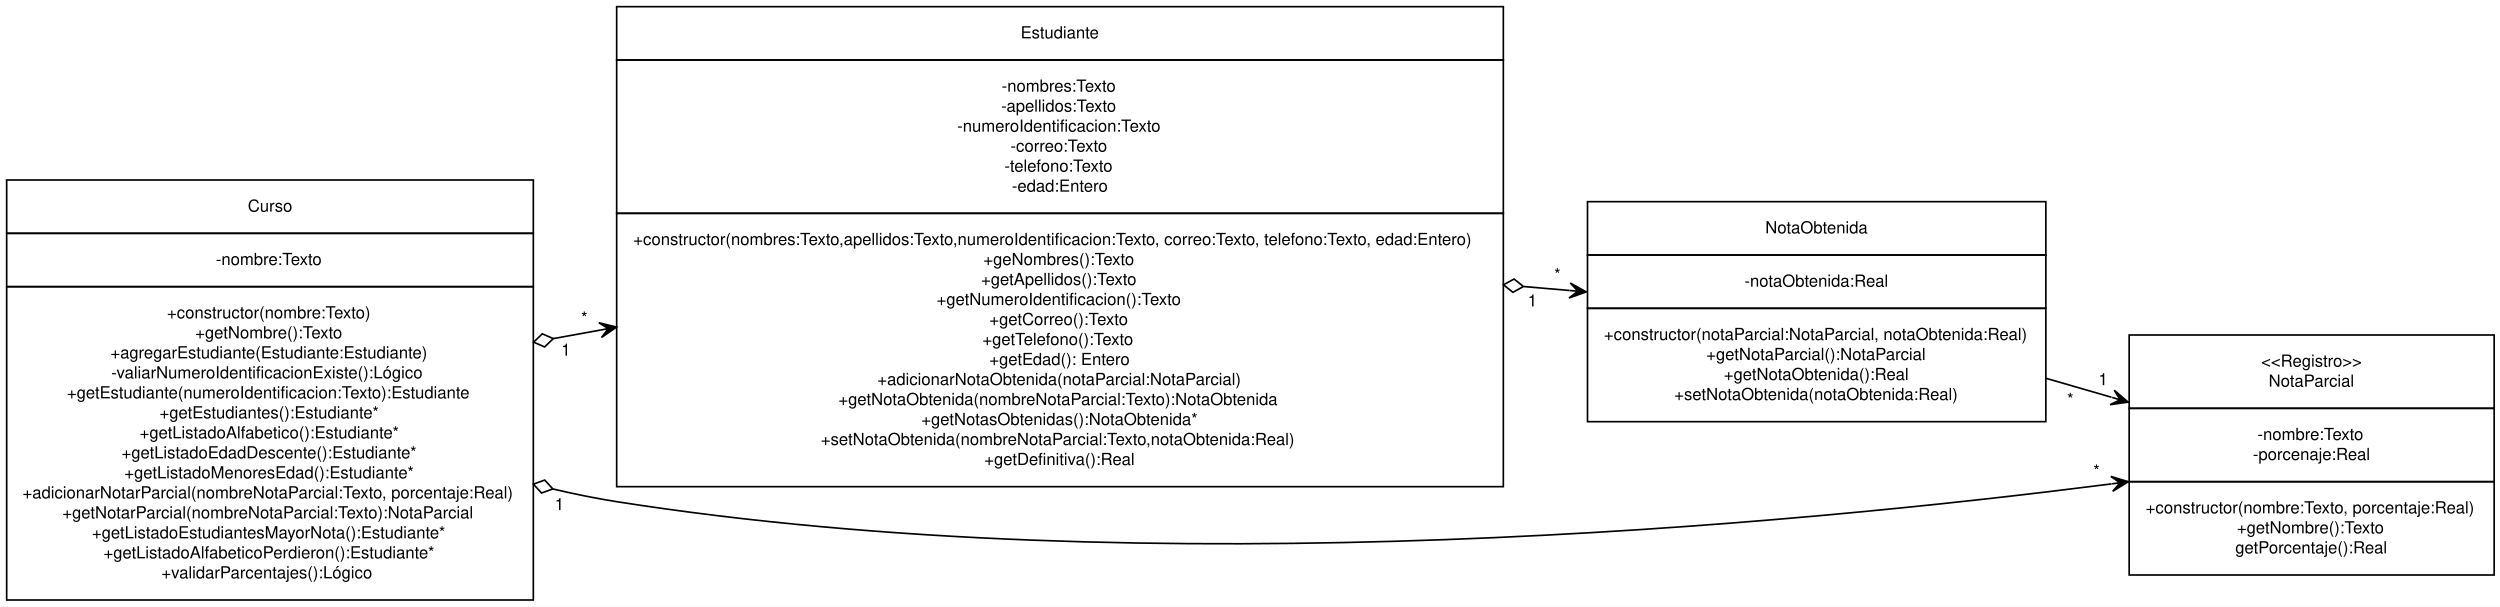
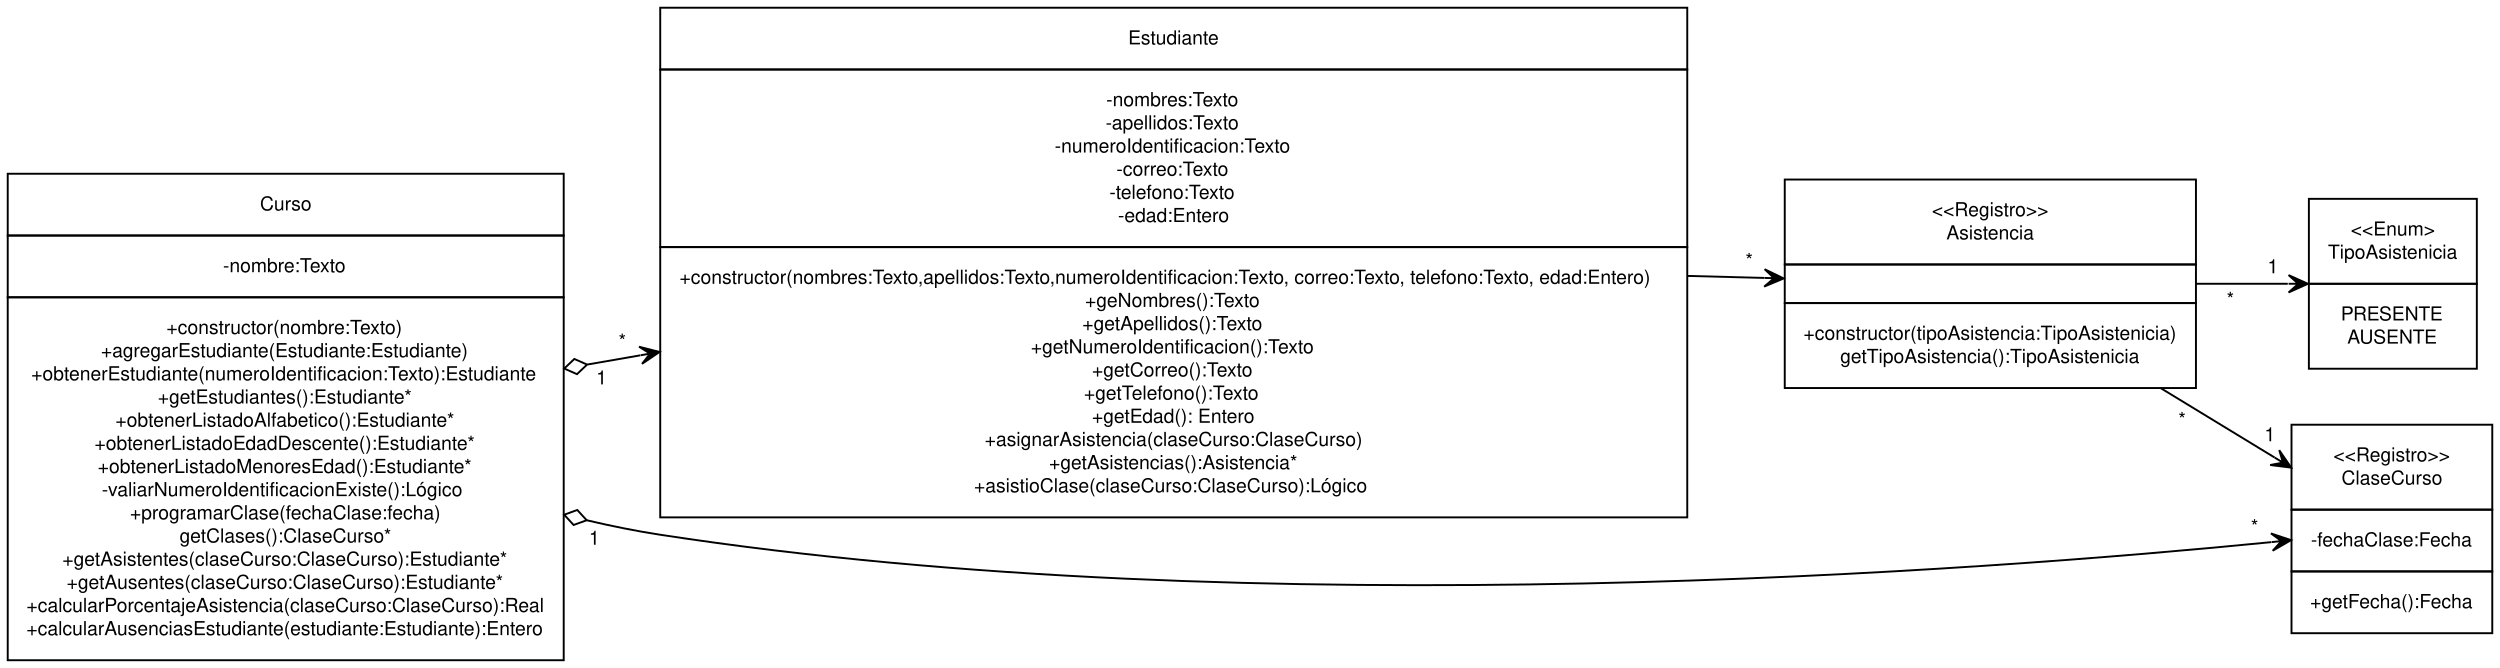
- <svg xmlns="http://www.w3.org/2000/svg" width="1500pt" height="364pt" viewBox="0.00 0.00 1500.00 364.00">
-   <g id="graph0" class="graph" transform="scale(1 1) rotate(0) translate(4 360)">
-     <polygon fill="#ffffff" stroke="transparent" points="-4,4 -4,-360 1496,-360 1496,4 -4,4" />
+ <svg xmlns="http://www.w3.org/2000/svg" width="1295pt" height="346pt" viewBox="0.00 0.00 1295.00 346.00">
+   <g id="graph0" class="graph" transform="scale(1 1) rotate(0) translate(4 342)">
+     <polygon fill="#ffffff" stroke="transparent" points="-4,4 -4,-342 1291,-342 1291,4 -4,4" />
    <g id="node1" class="node">
-       <polygon fill="none" stroke="#000000" points="0,-220 0,-252 316,-252 316,-220 0,-220" />
-       <text text-anchor="start" x="144.667" y="-233" font-family="Helvetica,sans-Serif" font-size="10.00" fill="#000000">Curso</text>
-       <polygon fill="none" stroke="#000000" points="0,-188 0,-220 316,-220 316,-188 0,-188" />
-       <text text-anchor="start" x="125.496" y="-201" font-family="Helvetica,sans-Serif" font-size="10.00" fill="#000000">-nombre:Texto</text>
-       <polygon fill="none" stroke="#000000" points="0,0 0,-188 316,-188 316,0 0,0" />
-       <text text-anchor="start" x="96.186" y="-169" font-family="Helvetica,sans-Serif" font-size="10.00" fill="#000000">+constructor(nombre:Texto)</text>
-       <text text-anchor="start" x="113.133" y="-157" font-family="Helvetica,sans-Serif" font-size="10.00" fill="#000000">+getNombre():Texto</text>
-       <text text-anchor="start" x="62.274" y="-145" font-family="Helvetica,sans-Serif" font-size="10.00" fill="#000000">+agregarEstudiante(Estudiante:Estudiante)</text>
-       <text text-anchor="start" x="62.718" y="-133" font-family="Helvetica,sans-Serif" font-size="10.00" fill="#000000">-valiarNumeroIdentificacionExiste():Lógico</text>
-       <text text-anchor="start" x="36.159" y="-121" font-family="Helvetica,sans-Serif" font-size="10.00" fill="#000000">+getEstudiante(numeroIdentificacion:Texto):Estudiante</text>
-       <text text-anchor="start" x="91.728" y="-109" font-family="Helvetica,sans-Serif" font-size="10.00" fill="#000000">+getEstudiantes():Estudiante*</text>
-       <text text-anchor="start" x="79.781" y="-97" font-family="Helvetica,sans-Serif" font-size="10.00" fill="#000000">+getListadoAlfabetico():Estudiante*</text>
-       <text text-anchor="start" x="68.942" y="-85" font-family="Helvetica,sans-Serif" font-size="10.00" fill="#000000">+getListadoEdadDescente():Estudiante*</text>
-       <text text-anchor="start" x="70.612" y="-73" font-family="Helvetica,sans-Serif" font-size="10.00" fill="#000000">+getListadoMenoresEdad():Estudiante*</text>
-       <text text-anchor="start" x="9.509" y="-61" font-family="Helvetica,sans-Serif" font-size="10.00" fill="#000000">+adicionarNotarParcial(nombreNotaParcial:Texto, porcentaje:Real)</text>
-       <text text-anchor="start" x="33.404" y="-49" font-family="Helvetica,sans-Serif" font-size="10.00" fill="#000000">+getNotarParcial(nombreNotaParcial:Texto):NotaParcial</text>
-       <text text-anchor="start" x="51.165" y="-37" font-family="Helvetica,sans-Serif" font-size="10.00" fill="#000000">+getListadoEstudiantesMayorNota():Estudiante*</text>
-       <text text-anchor="start" x="58.111" y="-25" font-family="Helvetica,sans-Serif" font-size="10.00" fill="#000000">+getListadoAlfabeticoPerdieron():Estudiante*</text>
-       <text text-anchor="start" x="92.853" y="-13" font-family="Helvetica,sans-Serif" font-size="10.00" fill="#000000">+validarParcentajes():Lógico</text>
+       <polygon fill="none" stroke="#000000" points="0,-220 0,-252 288,-252 288,-220 0,-220" />
+       <text text-anchor="start" x="130.667" y="-233" font-family="Helvetica,sans-Serif" font-size="10.00" fill="#000000">Curso</text>
+       <polygon fill="none" stroke="#000000" points="0,-188 0,-220 288,-220 288,-188 0,-188" />
+       <text text-anchor="start" x="111.496" y="-201" font-family="Helvetica,sans-Serif" font-size="10.00" fill="#000000">-nombre:Texto</text>
+       <polygon fill="none" stroke="#000000" points="0,0 0,-188 288,-188 288,0 0,0" />
+       <text text-anchor="start" x="82.186" y="-169" font-family="Helvetica,sans-Serif" font-size="10.00" fill="#000000">+constructor(nombre:Texto)</text>
+       <text text-anchor="start" x="48.274" y="-157" font-family="Helvetica,sans-Serif" font-size="10.00" fill="#000000">+agregarEstudiante(Estudiante:Estudiante)</text>
+       <text text-anchor="start" x="12.156" y="-145" font-family="Helvetica,sans-Serif" font-size="10.00" fill="#000000">+obtenerEstudiante(numeroIdentificacion:Texto):Estudiante</text>
+       <text text-anchor="start" x="77.728" y="-133" font-family="Helvetica,sans-Serif" font-size="10.00" fill="#000000">+getEstudiantes():Estudiante*</text>
+       <text text-anchor="start" x="55.778" y="-121" font-family="Helvetica,sans-Serif" font-size="10.00" fill="#000000">+obtenerListadoAlfabetico():Estudiante*</text>
+       <text text-anchor="start" x="44.938" y="-109" font-family="Helvetica,sans-Serif" font-size="10.00" fill="#000000">+obtenerListadoEdadDescente():Estudiante*</text>
+       <text text-anchor="start" x="46.608" y="-97" font-family="Helvetica,sans-Serif" font-size="10.00" fill="#000000">+obtenerListadoMenoresEdad():Estudiante*</text>
+       <text text-anchor="start" x="48.718" y="-85" font-family="Helvetica,sans-Serif" font-size="10.00" fill="#000000">-valiarNumeroIdentificacionExiste():Lógico</text>
+       <text text-anchor="start" x="63.294" y="-73" font-family="Helvetica,sans-Serif" font-size="10.00" fill="#000000">+programarClase(fechaClase:fecha)</text>
+       <text text-anchor="start" x="88.999" y="-61" font-family="Helvetica,sans-Serif" font-size="10.00" fill="#000000">getClases():ClaseCurso*</text>
+       <text text-anchor="start" x="28.285" y="-49" font-family="Helvetica,sans-Serif" font-size="10.00" fill="#000000">+getAsistentes(claseCurso:ClaseCurso):Estudiante*</text>
+       <text text-anchor="start" x="30.505" y="-37" font-family="Helvetica,sans-Serif" font-size="10.00" fill="#000000">+getAusentes(claseCurso:ClaseCurso):Estudiante*</text>
+       <text text-anchor="start" x="9.683" y="-25" font-family="Helvetica,sans-Serif" font-size="10.00" fill="#000000">+calcularPorcentajeAsistencia(claseCurso:ClaseCurso):Real</text>
+       <text text-anchor="start" x="9.655" y="-13" font-family="Helvetica,sans-Serif" font-size="10.00" fill="#000000">+calcularAusenciasEstudiante(estudiante:Estudiante):Entero</text>
    </g>
    <g id="node2" class="node">
-       <polygon fill="none" stroke="#000000" points="366,-324 366,-356 898,-356 898,-324 366,-324" />
-       <text text-anchor="start" x="608.38" y="-337" font-family="Helvetica,sans-Serif" font-size="10.00" fill="#000000">Estudiante</text>
-       <polygon fill="none" stroke="#000000" points="366,-232 366,-324 898,-324 898,-232 366,-232" />
-       <text text-anchor="start" x="596.996" y="-305" font-family="Helvetica,sans-Serif" font-size="10.00" fill="#000000">-nombres:Texto</text>
-       <text text-anchor="start" x="596.717" y="-293" font-family="Helvetica,sans-Serif" font-size="10.00" fill="#000000">-apellidos:Texto</text>
-       <text text-anchor="start" x="570.322" y="-281" font-family="Helvetica,sans-Serif" font-size="10.00" fill="#000000">-numeroIdentificacion:Texto</text>
-       <text text-anchor="start" x="602.275" y="-269" font-family="Helvetica,sans-Serif" font-size="10.00" fill="#000000">-correo:Texto</text>
-       <text text-anchor="start" x="598.657" y="-257" font-family="Helvetica,sans-Serif" font-size="10.00" fill="#000000">-telefono:Texto</text>
-       <text text-anchor="start" x="603.101" y="-245" font-family="Helvetica,sans-Serif" font-size="10.00" fill="#000000">-edad:Entero</text>
-       <polygon fill="none" stroke="#000000" points="366,-68 366,-232 898,-232 898,-68 366,-68" />
-       <text text-anchor="start" x="375.965" y="-213" font-family="Helvetica,sans-Serif" font-size="10.00" fill="#000000">+constructor(nombres:Texto,apellidos:Texto,numeroIdentificacion:Texto, correo:Texto, telefono:Texto, edad:Entero)</text>
-       <text text-anchor="start" x="586.023" y="-201" font-family="Helvetica,sans-Serif" font-size="10.00" fill="#000000">+geNombres():Texto</text>
-       <text text-anchor="start" x="584.63" y="-189" font-family="Helvetica,sans-Serif" font-size="10.00" fill="#000000">+getApellidos():Texto</text>
-       <text text-anchor="start" x="557.96" y="-177" font-family="Helvetica,sans-Serif" font-size="10.00" fill="#000000">+getNumeroIdentificacion():Texto</text>
-       <text text-anchor="start" x="589.634" y="-165" font-family="Helvetica,sans-Serif" font-size="10.00" fill="#000000">+getCorreo():Texto</text>
-       <text text-anchor="start" x="585.46" y="-153" font-family="Helvetica,sans-Serif" font-size="10.00" fill="#000000">+getTelefono():Texto</text>
-       <text text-anchor="start" x="589.624" y="-141" font-family="Helvetica,sans-Serif" font-size="10.00" fill="#000000">+getEdad(): Entero</text>
-       <text text-anchor="start" x="522.397" y="-129" font-family="Helvetica,sans-Serif" font-size="10.00" fill="#000000">+adicionarNotaObtenida(notaParcial:NotaParcial)</text>
-       <text text-anchor="start" x="499.051" y="-117" font-family="Helvetica,sans-Serif" font-size="10.00" fill="#000000">+getNotaObtenida(nombreNotaParcial:Texto):NotaObtenida</text>
-       <text text-anchor="start" x="548.781" y="-105" font-family="Helvetica,sans-Serif" font-size="10.00" fill="#000000">+getNotasObtenidas():NotaObtenida*</text>
-       <text text-anchor="start" x="488.493" y="-93" font-family="Helvetica,sans-Serif" font-size="10.00" fill="#000000">+setNotaObtenida(nombreNotaParcial:Texto,notaObtenida:Real)</text>
-       <text text-anchor="start" x="586.58" y="-81" font-family="Helvetica,sans-Serif" font-size="10.00" fill="#000000">+getDefinitiva():Real</text>
+       <polygon fill="none" stroke="#000000" points="338,-306 338,-338 870,-338 870,-306 338,-306" />
+       <text text-anchor="start" x="580.38" y="-319" font-family="Helvetica,sans-Serif" font-size="10.00" fill="#000000">Estudiante</text>
+       <polygon fill="none" stroke="#000000" points="338,-214 338,-306 870,-306 870,-214 338,-214" />
+       <text text-anchor="start" x="568.996" y="-287" font-family="Helvetica,sans-Serif" font-size="10.00" fill="#000000">-nombres:Texto</text>
+       <text text-anchor="start" x="568.717" y="-275" font-family="Helvetica,sans-Serif" font-size="10.00" fill="#000000">-apellidos:Texto</text>
+       <text text-anchor="start" x="542.322" y="-263" font-family="Helvetica,sans-Serif" font-size="10.00" fill="#000000">-numeroIdentificacion:Texto</text>
+       <text text-anchor="start" x="574.275" y="-251" font-family="Helvetica,sans-Serif" font-size="10.00" fill="#000000">-correo:Texto</text>
+       <text text-anchor="start" x="570.657" y="-239" font-family="Helvetica,sans-Serif" font-size="10.00" fill="#000000">-telefono:Texto</text>
+       <text text-anchor="start" x="575.101" y="-227" font-family="Helvetica,sans-Serif" font-size="10.00" fill="#000000">-edad:Entero</text>
+       <polygon fill="none" stroke="#000000" points="338,-74 338,-214 870,-214 870,-74 338,-74" />
+       <text text-anchor="start" x="347.965" y="-195" font-family="Helvetica,sans-Serif" font-size="10.00" fill="#000000">+constructor(nombres:Texto,apellidos:Texto,numeroIdentificacion:Texto, correo:Texto, telefono:Texto, edad:Entero)</text>
+       <text text-anchor="start" x="558.023" y="-183" font-family="Helvetica,sans-Serif" font-size="10.00" fill="#000000">+geNombres():Texto</text>
+       <text text-anchor="start" x="556.63" y="-171" font-family="Helvetica,sans-Serif" font-size="10.00" fill="#000000">+getApellidos():Texto</text>
+       <text text-anchor="start" x="529.96" y="-159" font-family="Helvetica,sans-Serif" font-size="10.00" fill="#000000">+getNumeroIdentificacion():Texto</text>
+       <text text-anchor="start" x="561.634" y="-147" font-family="Helvetica,sans-Serif" font-size="10.00" fill="#000000">+getCorreo():Texto</text>
+       <text text-anchor="start" x="557.46" y="-135" font-family="Helvetica,sans-Serif" font-size="10.00" fill="#000000">+getTelefono():Texto</text>
+       <text text-anchor="start" x="561.624" y="-123" font-family="Helvetica,sans-Serif" font-size="10.00" fill="#000000">+getEdad(): Entero</text>
+       <text text-anchor="start" x="506.076" y="-111" font-family="Helvetica,sans-Serif" font-size="10.00" fill="#000000">+asignarAsistencia(claseCurso:ClaseCurso)</text>
+       <text text-anchor="start" x="539.406" y="-99" font-family="Helvetica,sans-Serif" font-size="10.00" fill="#000000">+getAsistencias():Asistencia*</text>
+       <text text-anchor="start" x="500.522" y="-87" font-family="Helvetica,sans-Serif" font-size="10.00" fill="#000000">+asistioClase(claseCurso:ClaseCurso):Lógico</text>
    </g>
    <g id="edge1" class="edge">
-       <path fill="none" stroke="#000000" d="M327.993,-156.843C337.217,-158.516 346.588,-160.216 356.045,-161.932" />
-       <polygon fill="none" stroke="#000000" points="327.972,-156.839 321.354,-159.703 316.165,-154.696 322.782,-151.832 327.972,-156.839" />
-       <polygon fill="#000000" stroke="#000000" points="365.928,-163.725 355.285,-166.368 361.008,-162.833 356.088,-161.94 356.088,-161.94 356.088,-161.94 361.008,-162.833 356.892,-157.512 365.928,-163.725 365.928,-163.725" />
-       <text text-anchor="middle" x="346.584" y="-165.806" font-family="Helvetica,sans-Serif" font-size="10.00" fill="#000000">*</text>
-       <text text-anchor="middle" x="335.509" y="-146.616" font-family="Helvetica,sans-Serif" font-size="10.00" fill="#000000">1</text>
+       <path fill="none" stroke="#000000" d="M300.355,-153.192C309.298,-154.748 318.408,-156.332 327.621,-157.934" />
+       <polygon fill="none" stroke="#000000" points="300.107,-153.149 293.511,-156.062 288.285,-151.093 294.881,-148.18 300.107,-153.149" />
+       <polygon fill="#000000" stroke="#000000" points="337.656,-159.679 327.033,-162.399 332.73,-158.822 327.804,-157.966 327.804,-157.966 327.804,-157.966 332.73,-158.822 328.575,-153.532 337.656,-159.679 337.656,-159.679" />
+       <text text-anchor="middle" x="318.349" y="-161.901" font-family="Helvetica,sans-Serif" font-size="10.00" fill="#000000">*</text>
+       <text text-anchor="middle" x="307.591" y="-142.871" font-family="Helvetica,sans-Serif" font-size="10.00" fill="#000000">1</text>
    </g>
    <g id="node3" class="node">
-       <polygon fill="none" stroke="#000000" points="1273.5,-115 1273.5,-159 1492.5,-159 1492.5,-115 1273.5,-115" />
-       <text text-anchor="start" x="1352.71" y="-140" font-family="Helvetica,sans-Serif" font-size="10.00" fill="#000000">&lt;&lt;Registro&gt;&gt;</text>
-       <text text-anchor="start" x="1357.165" y="-128" font-family="Helvetica,sans-Serif" font-size="10.00" fill="#000000">NotaParcial</text>
-       <polygon fill="none" stroke="#000000" points="1273.5,-71 1273.5,-115 1492.5,-115 1492.5,-71 1273.5,-71" />
-       <text text-anchor="start" x="1350.496" y="-96" font-family="Helvetica,sans-Serif" font-size="10.00" fill="#000000">-nombre:Texto</text>
-       <text text-anchor="start" x="1347.717" y="-84" font-family="Helvetica,sans-Serif" font-size="10.00" fill="#000000">-porcenaje:Real</text>
-       <polygon fill="none" stroke="#000000" points="1273.5,-15 1273.5,-71 1492.5,-71 1492.5,-15 1273.5,-15" />
-       <text text-anchor="start" x="1283.399" y="-52" font-family="Helvetica,sans-Serif" font-size="10.00" fill="#000000">+constructor(nombre:Texto, porcentaje:Real)</text>
-       <text text-anchor="start" x="1338.133" y="-40" font-family="Helvetica,sans-Serif" font-size="10.00" fill="#000000">+getNombre():Texto</text>
-       <text text-anchor="start" x="1337.159" y="-28" font-family="Helvetica,sans-Serif" font-size="10.00" fill="#000000">getPorcentaje():Real</text>
+       <polygon fill="none" stroke="#000000" points="1183,-78 1183,-122 1287,-122 1287,-78 1183,-78" />
+       <text text-anchor="start" x="1204.71" y="-103" font-family="Helvetica,sans-Serif" font-size="10.00" fill="#000000">&lt;&lt;Registro&gt;&gt;</text>
+       <text text-anchor="start" x="1208.889" y="-91" font-family="Helvetica,sans-Serif" font-size="10.00" fill="#000000">ClaseCurso</text>
+       <polygon fill="none" stroke="#000000" points="1183,-46 1183,-78 1287,-78 1287,-46 1183,-46" />
+       <text text-anchor="start" x="1193.047" y="-59" font-family="Helvetica,sans-Serif" font-size="10.00" fill="#000000">-fechaClase:Fecha</text>
+       <polygon fill="none" stroke="#000000" points="1183,-14 1183,-46 1287,-46 1287,-14 1183,-14" />
+       <text text-anchor="start" x="1192.628" y="-27" font-family="Helvetica,sans-Serif" font-size="10.00" fill="#000000">+getFecha():Fecha</text>
    </g>
    <g id="edge2" class="edge">
-       <path fill="none" stroke="#000000" d="M327.798,-66.61C340.616,-63.575 353.446,-60.972 366,-59 687.045,-8.569 1071.974,-45.142 1262.914,-69.672" />
-       <polygon fill="none" stroke="#000000" points="327.688,-66.637 322.821,-71.959 316.037,-69.513 320.904,-64.192 327.688,-66.637" />
-       <polygon fill="#000000" stroke="#000000" points="1272.975,-70.976 1262.479,-74.153 1268.016,-70.333 1263.058,-69.69 1263.058,-69.69 1263.058,-69.69 1268.016,-70.333 1263.637,-65.228 1272.975,-70.976 1272.975,-70.976" />
-       <text text-anchor="middle" x="1253.912" y="-74.028" font-family="Helvetica,sans-Serif" font-size="10.00" fill="#000000">*</text>
-       <text text-anchor="middle" x="331.61" y="-53.963" font-family="Helvetica,sans-Serif" font-size="10.00" fill="#000000">1</text>
+       <path fill="none" stroke="#000000" d="M299.957,-72.5C312.719,-69.491 325.509,-66.918 338,-65 648.221,-17.377 1025.933,-46.597 1172.602,-61.184" />
+       <polygon fill="none" stroke="#000000" points="299.906,-72.513 295.036,-77.83 288.254,-75.38 293.124,-70.062 299.906,-72.513" />
+       <polygon fill="#000000" stroke="#000000" points="1182.759,-62.208 1172.358,-65.683 1177.784,-61.707 1172.81,-61.205 1172.81,-61.205 1172.81,-61.205 1177.784,-61.707 1173.261,-56.728 1182.759,-62.208 1182.759,-62.208" />
+       <text text-anchor="middle" x="1163.877" y="-65.8" font-family="Helvetica,sans-Serif" font-size="10.00" fill="#000000">*</text>
+       <text text-anchor="middle" x="303.836" y="-59.841" font-family="Helvetica,sans-Serif" font-size="10.00" fill="#000000">1</text>
    </g>
    <g id="node4" class="node">
-       <polygon fill="none" stroke="#000000" points="948.5,-207 948.5,-239 1223.5,-239 1223.5,-207 948.5,-207" />
-       <text text-anchor="start" x="1055.156" y="-220" font-family="Helvetica,sans-Serif" font-size="10.00" fill="#000000">NotaObtenida</text>
-       <polygon fill="none" stroke="#000000" points="948.5,-175 948.5,-207 1223.5,-207 1223.5,-175 948.5,-175" />
-       <text text-anchor="start" x="1042.654" y="-188" font-family="Helvetica,sans-Serif" font-size="10.00" fill="#000000">-notaObtenida:Real</text>
-       <polygon fill="none" stroke="#000000" points="948.5,-107 948.5,-175 1223.5,-175 1223.5,-107 948.5,-107" />
-       <text text-anchor="start" x="958.336" y="-156" font-family="Helvetica,sans-Serif" font-size="10.00" fill="#000000">+constructor(notaParcial:NotaParcial, notaObtenida:Real)</text>
-       <text text-anchor="start" x="1019.744" y="-144" font-family="Helvetica,sans-Serif" font-size="10.00" fill="#000000">+getNotaParcial():NotaParcial</text>
-       <text text-anchor="start" x="1030.292" y="-132" font-family="Helvetica,sans-Serif" font-size="10.00" fill="#000000">+getNotaObtenida():Real</text>
-       <text text-anchor="start" x="1000.557" y="-120" font-family="Helvetica,sans-Serif" font-size="10.00" fill="#000000">+setNotaObtenida(notaObtenida:Real)</text>
+       <polygon fill="none" stroke="#000000" points="920.5,-205 920.5,-249 1133.5,-249 1133.5,-205 920.5,-205" />
+       <text text-anchor="start" x="996.711" y="-230" font-family="Helvetica,sans-Serif" font-size="10.00" fill="#000000">&lt;&lt;Registro&gt;&gt;</text>
+       <text text-anchor="start" x="1004.218" y="-218" font-family="Helvetica,sans-Serif" font-size="10.00" fill="#000000">Asistencia</text>
+       <polygon fill="none" stroke="#000000" points="920.5,-185 920.5,-205 1133.5,-205 1133.5,-185 920.5,-185" />
+       <polygon fill="none" stroke="#000000" points="920.5,-141 920.5,-185 1133.5,-185 1133.5,-141 920.5,-141" />
+       <text text-anchor="start" x="930.183" y="-166" font-family="Helvetica,sans-Serif" font-size="10.00" fill="#000000">+constructor(tipoAsistencia:TipoAsistenicia)</text>
+       <text text-anchor="start" x="949.215" y="-154" font-family="Helvetica,sans-Serif" font-size="10.00" fill="#000000">getTipoAsistencia():TipoAsistenicia</text>
    </g>
    <g id="edge3" class="edge">
-       <path fill="none" stroke="#000000" d="M910.383,-188.06C919.643,-187.263 928.782,-186.477 937.734,-185.708" />
-       <polygon fill="none" stroke="#000000" points="910.054,-188.088 904.419,-192.587 898.098,-189.116 903.734,-184.617 910.054,-188.088" />
-       <polygon fill="#000000" stroke="#000000" points="947.757,-184.846 938.179,-190.186 942.775,-185.274 937.793,-185.702 937.793,-185.702 937.793,-185.702 942.775,-185.274 937.408,-181.219 947.757,-184.846 947.757,-184.846" />
-       <text text-anchor="middle" x="930.421" y="-191.82" font-family="Helvetica,sans-Serif" font-size="10.00" fill="#000000">*</text>
-       <text text-anchor="middle" x="915.434" y="-176.142" font-family="Helvetica,sans-Serif" font-size="10.00" fill="#000000">1</text>
+       <path fill="none" stroke="#000000" d="M870.077,-199.073C883.75,-198.717 897.095,-198.369 909.858,-198.037" />
+       <polygon fill="#000000" stroke="#000000" points="919.965,-197.774 910.085,-202.532 914.966,-197.904 909.968,-198.034 909.968,-198.034 909.968,-198.034 914.966,-197.904 909.851,-193.536 919.965,-197.774 919.965,-197.774" />
+       <text text-anchor="middle" x="902.065" y="-203.695" font-family="Helvetica,sans-Serif" font-size="10.00" fill="#000000">*</text>
    </g>
    <g id="edge4" class="edge">
-       <path fill="none" stroke="#000000" d="M1223.132,-133.147C1236.433,-129.296 1249.851,-125.41 1262.955,-121.616" />
-       <polygon fill="#000000" stroke="#000000" points="1272.908,-118.734 1264.555,-125.838 1268.106,-120.124 1263.303,-121.515 1263.303,-121.515 1263.303,-121.515 1268.106,-120.124 1262.051,-117.193 1272.908,-118.734 1272.908,-118.734" />
-       <text text-anchor="middle" x="1257.848" y="-128.894" font-family="Helvetica,sans-Serif" font-size="10.00" fill="#000000">1</text>
-       <text text-anchor="middle" x="1238.192" y="-116.987" font-family="Helvetica,sans-Serif" font-size="10.00" fill="#000000">*</text>
+       <path fill="none" stroke="#000000" d="M1115.225,-140.956C1135.127,-128.834 1155.802,-116.241 1174.258,-104.998" />
+       <polygon fill="#000000" stroke="#000000" points="1182.849,-99.766 1176.649,-108.811 1178.579,-102.367 1174.309,-104.968 1174.309,-104.968 1174.309,-104.968 1178.579,-102.367 1171.968,-101.125 1182.849,-99.766 1182.849,-99.766" />
+       <text text-anchor="middle" x="1171.765" y="-113.414" font-family="Helvetica,sans-Serif" font-size="10.00" fill="#000000">1</text>
+       <text text-anchor="middle" x="1126.309" y="-121.308" font-family="Helvetica,sans-Serif" font-size="10.00" fill="#000000">*</text>
+     </g>
+     <g id="node5" class="node">
+       <polygon fill="none" stroke="#000000" points="1192,-195 1192,-239 1279,-239 1279,-195 1192,-195" />
+       <text text-anchor="start" x="1213.684" y="-220" font-family="Helvetica,sans-Serif" font-size="10.00" fill="#000000">&lt;&lt;Enum&gt;</text>
+       <text text-anchor="start" x="1201.886" y="-208" font-family="Helvetica,sans-Serif" font-size="10.00" fill="#000000">TipoAsistenicia</text>
+       <polygon fill="none" stroke="#000000" points="1192,-151 1192,-195 1279,-195 1279,-151 1192,-151" />
+       <text text-anchor="start" x="1208.554" y="-176" font-family="Helvetica,sans-Serif" font-size="10.00" fill="#000000">PRESENTE</text>
+       <text text-anchor="start" x="1211.889" y="-164" font-family="Helvetica,sans-Serif" font-size="10.00" fill="#000000">AUSENTE</text>
+     </g>
+     <g id="edge5" class="edge">
+       <path fill="none" stroke="#000000" d="M1133.193,-195C1149.802,-195 1166.327,-195 1181.082,-195" />
+       <polygon fill="#000000" stroke="#000000" points="1191.49,-195 1181.49,-199.5 1186.49,-195 1181.49,-195 1181.49,-195 1181.49,-195 1186.49,-195 1181.49,-190.5 1191.49,-195 1191.49,-195" />
+       <text text-anchor="middle" x="1173.364" y="-200.452" font-family="Helvetica,sans-Serif" font-size="10.00" fill="#000000">1</text>
+       <text text-anchor="middle" x="1151.319" y="-183.548" font-family="Helvetica,sans-Serif" font-size="10.00" fill="#000000">*</text>
    </g>
  </g>
</svg>
